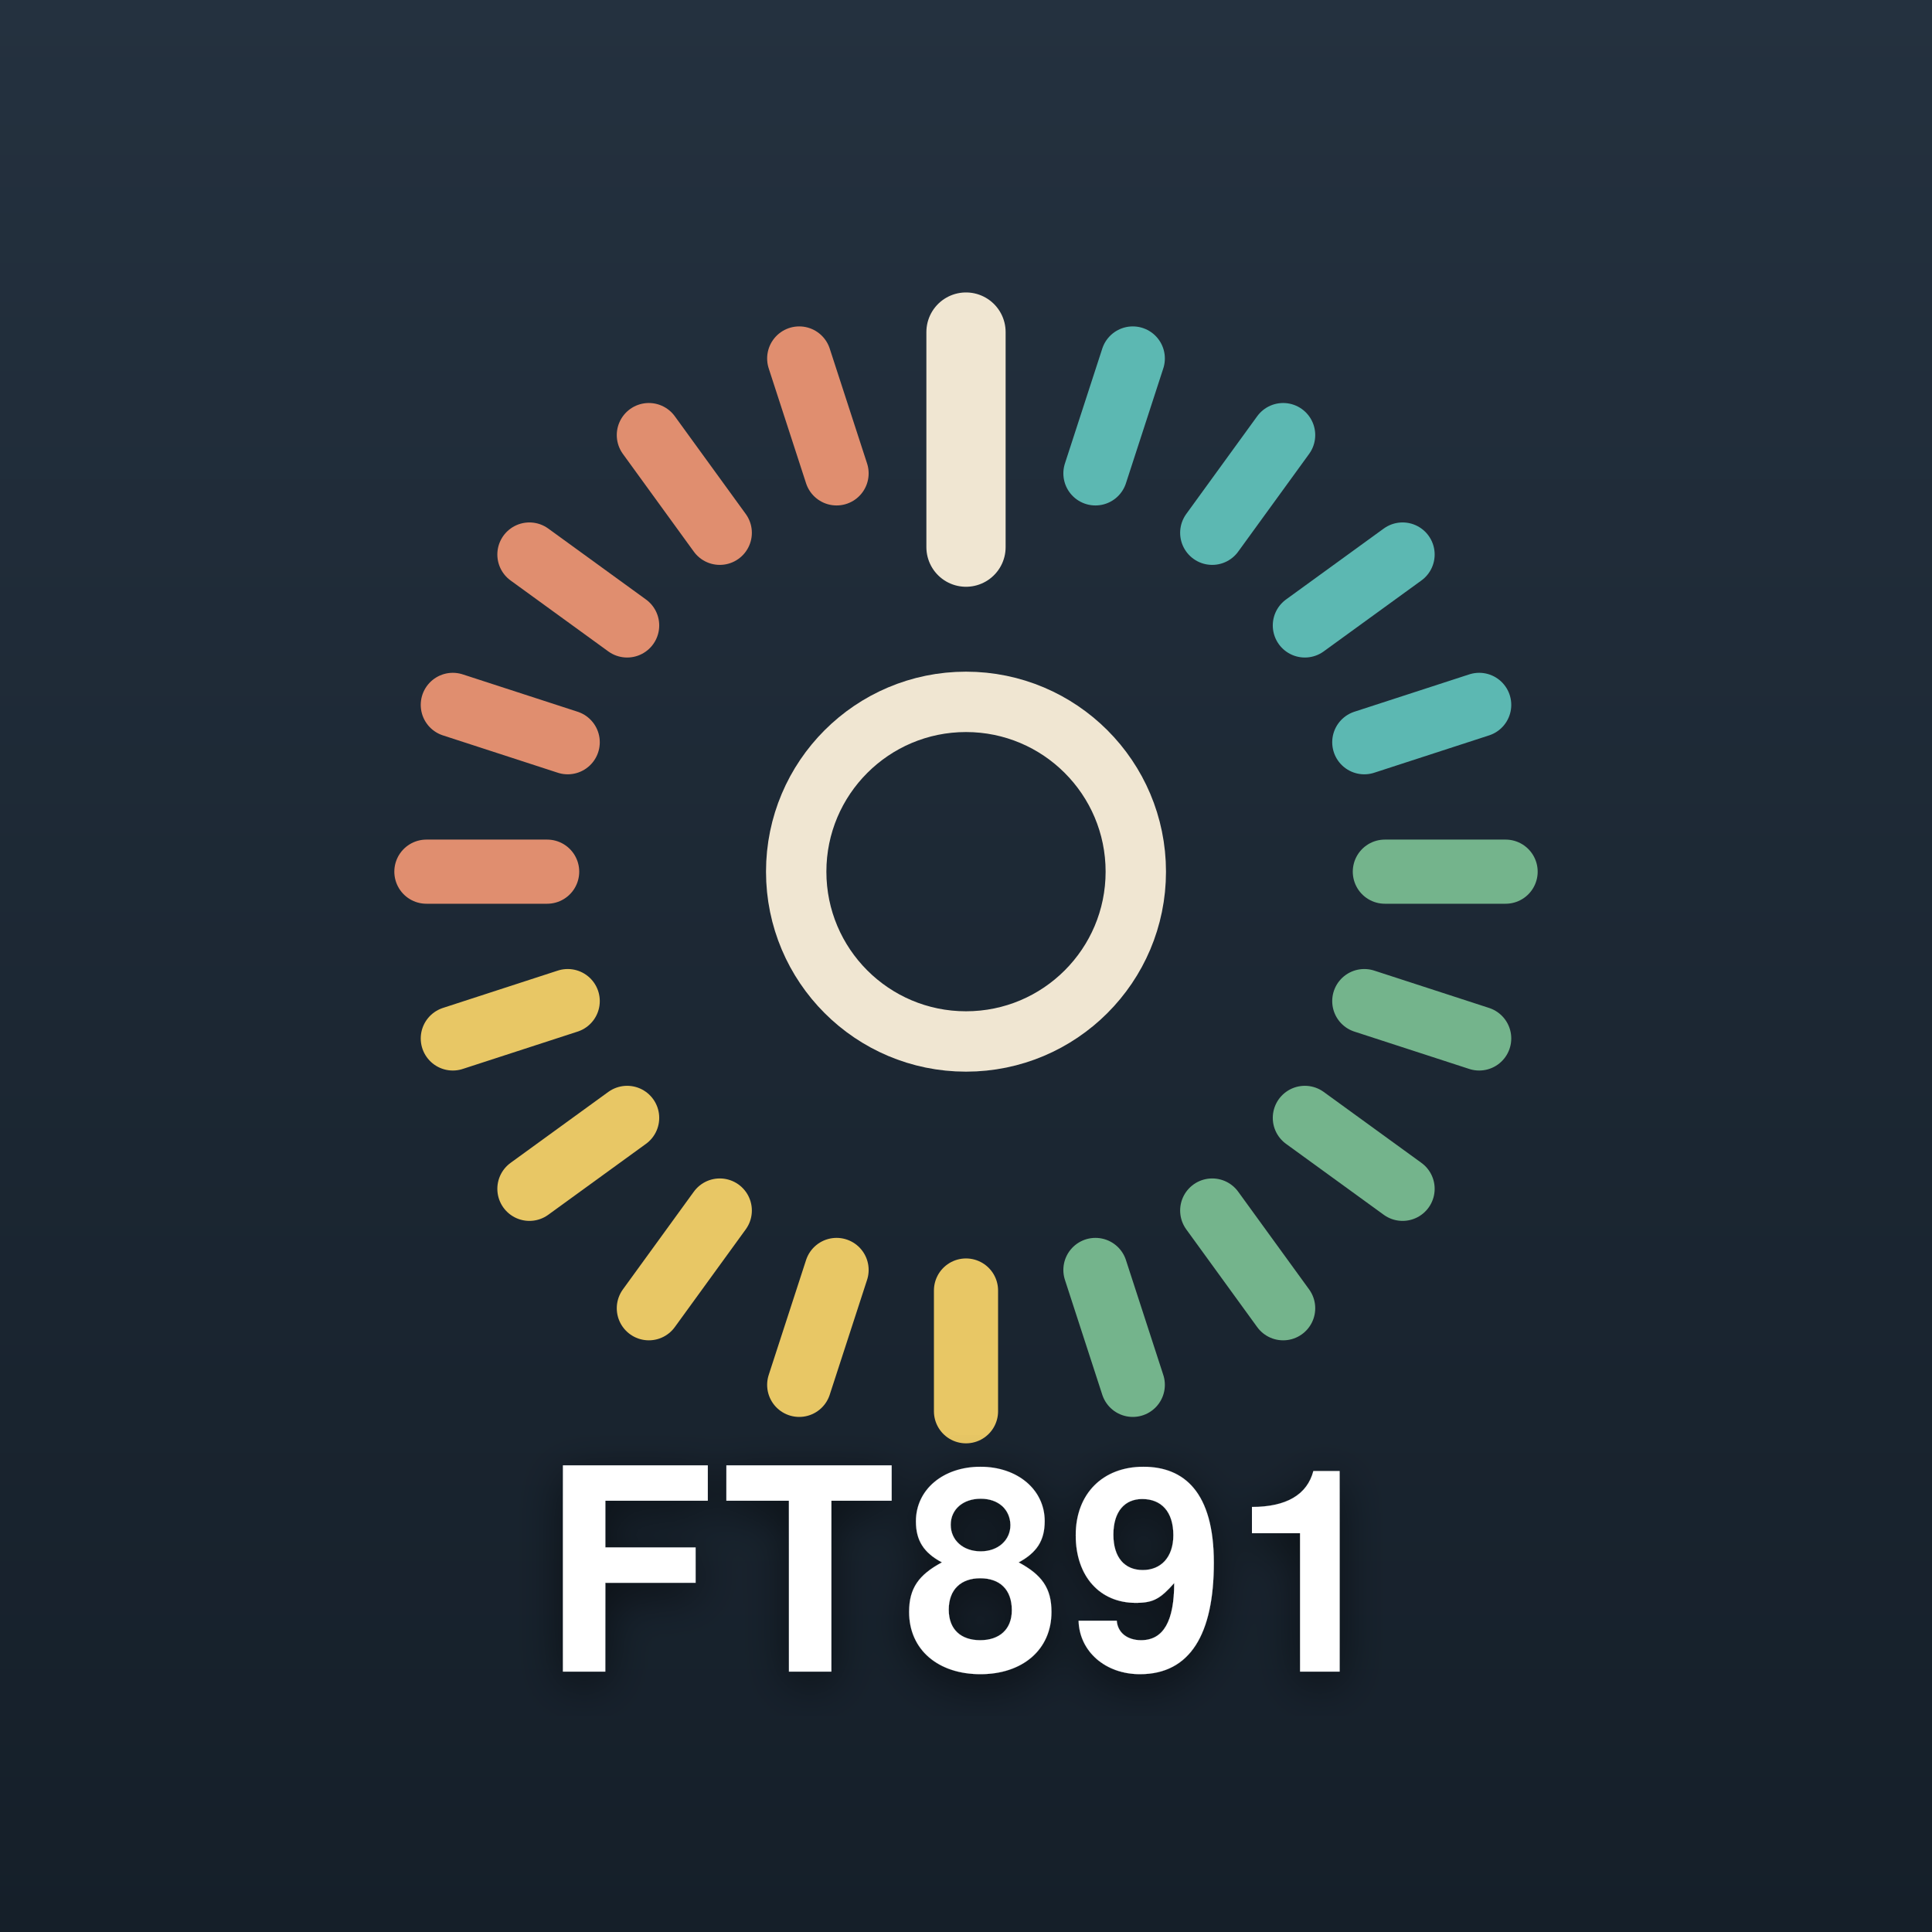
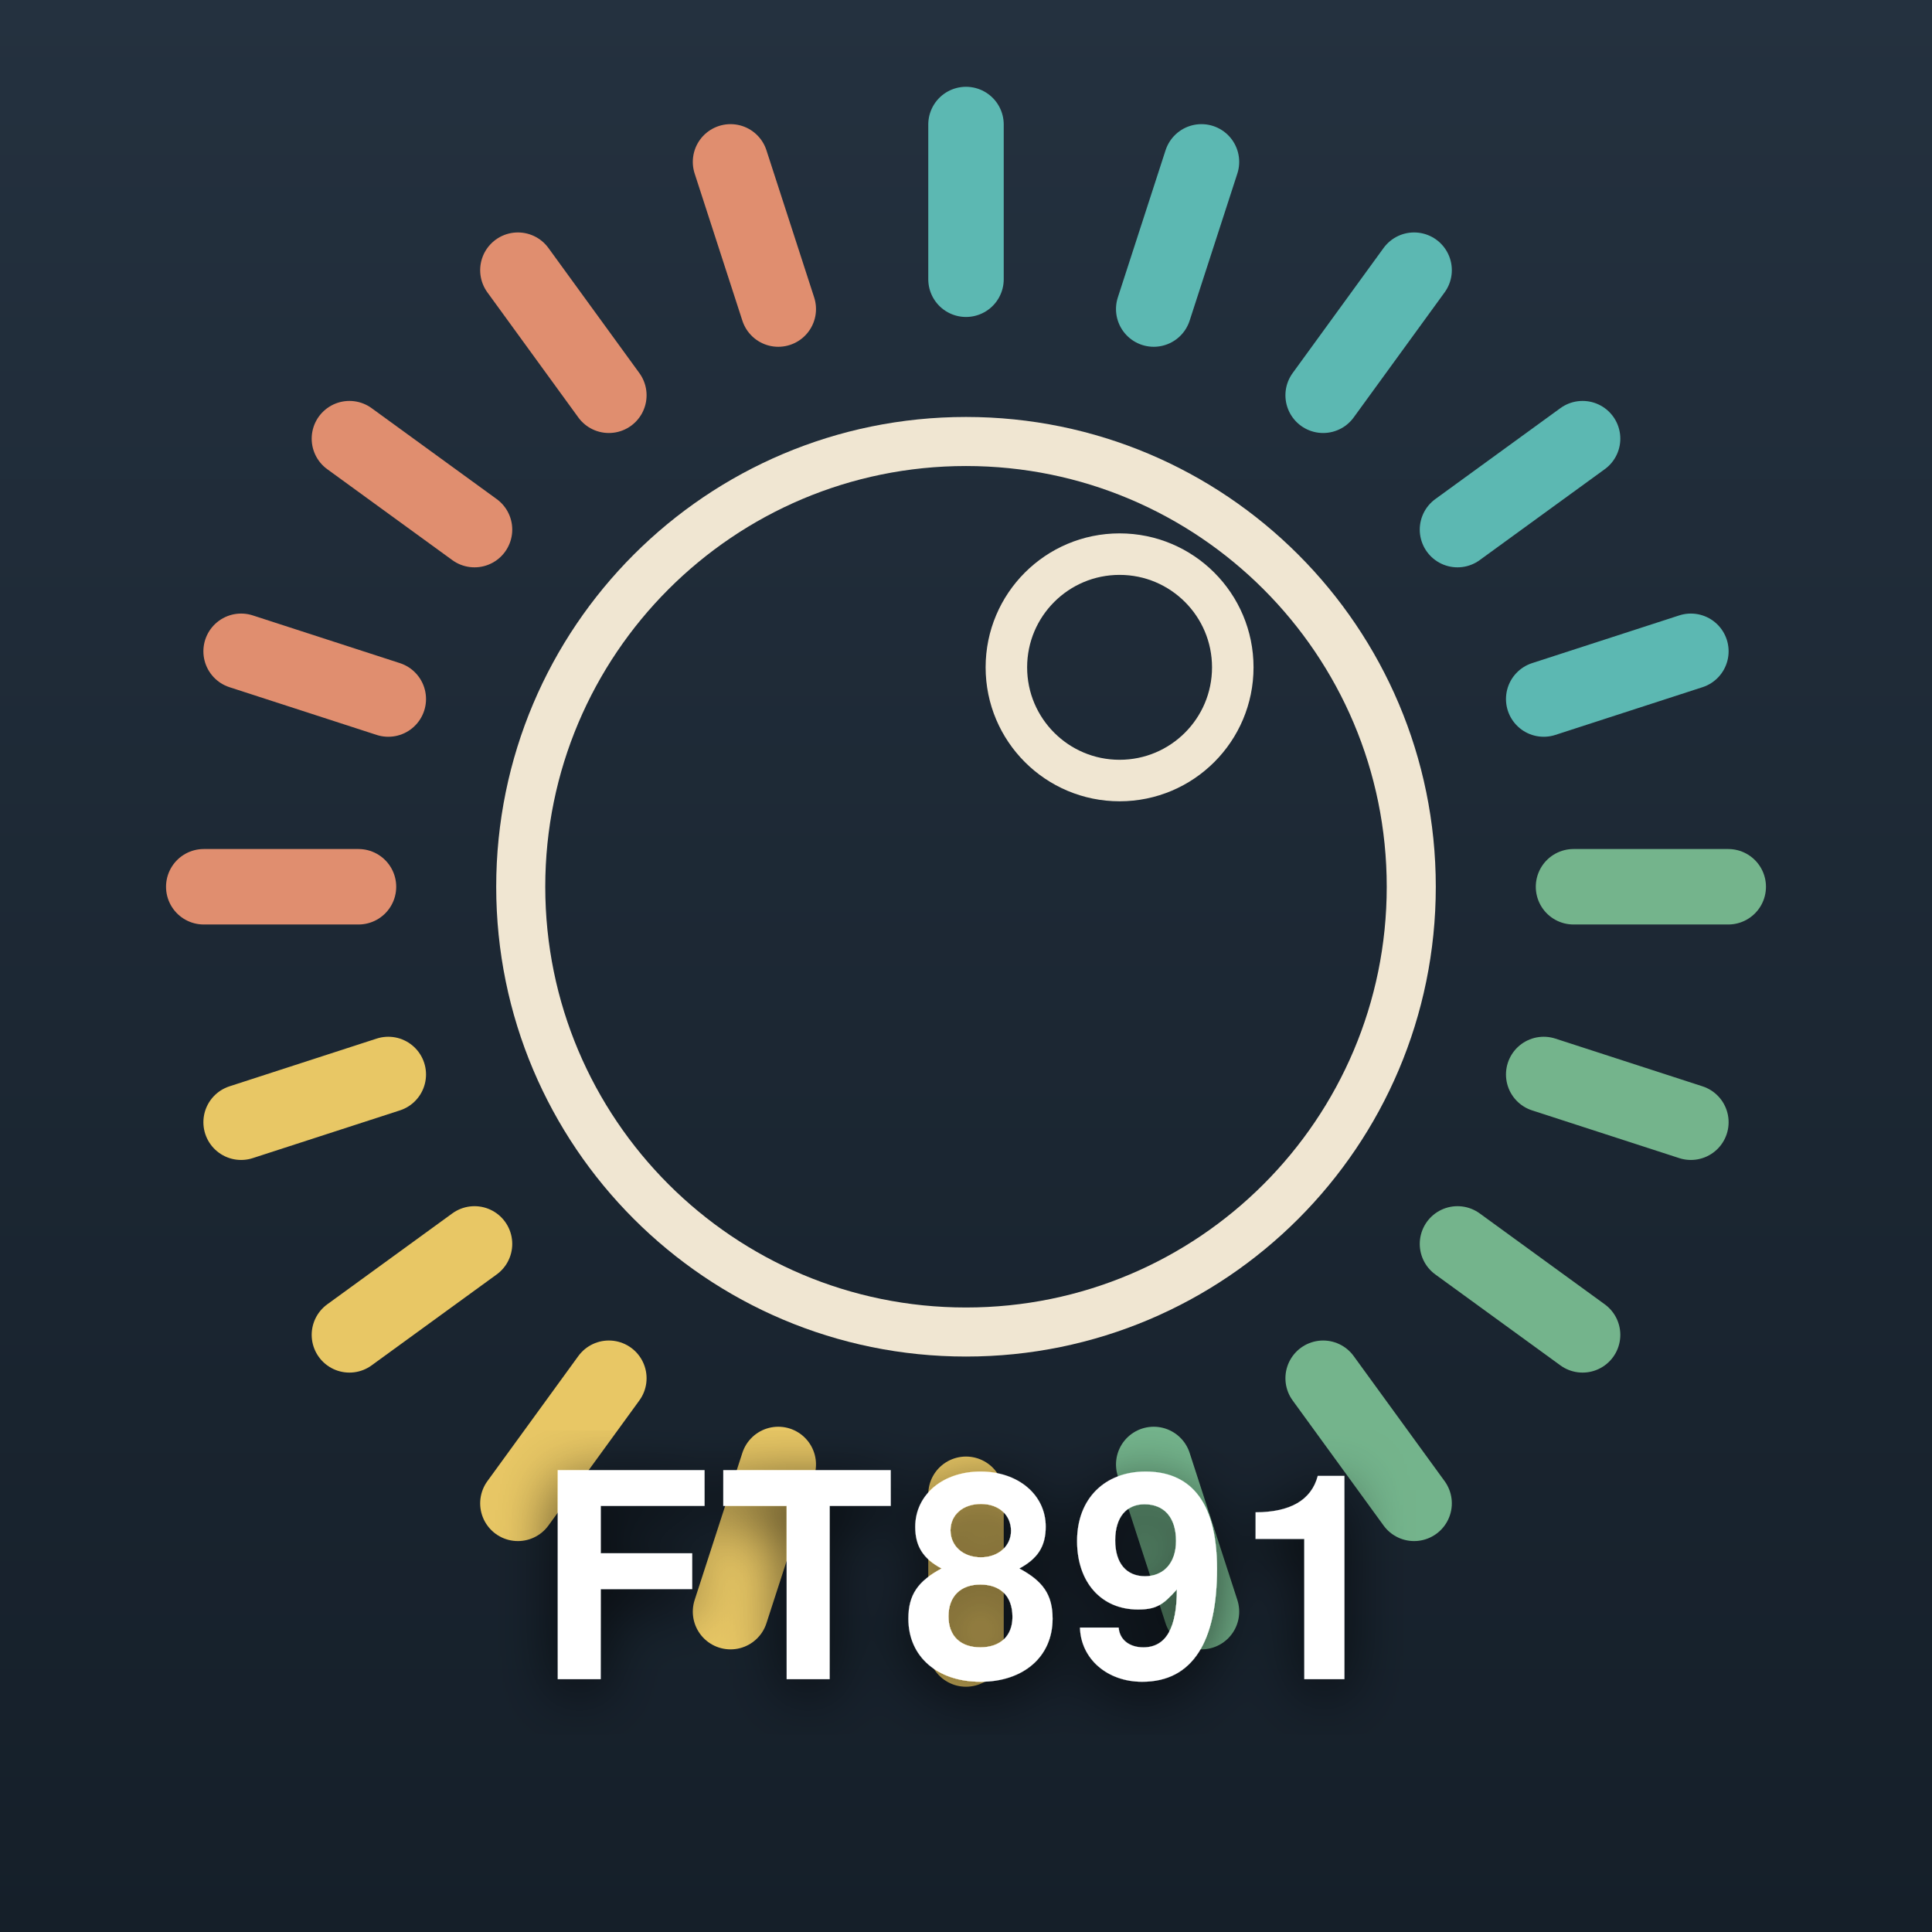
<svg xmlns="http://www.w3.org/2000/svg" width="1024" height="1024" viewBox="0 0 1024 1024">
  <defs>
    <linearGradient id="bg" x1="0" y1="0" x2="0" y2="1">
      <stop offset="0" stop-color="#24313f" />
      <stop offset="1" stop-color="#151f29" />
    </linearGradient>
-     <filter id="txtshadow" x="-20%" y="-20%" width="140%" height="140%">
-       <feDropShadow dx="0" dy="6" stdDeviation="12" flood-color="#000000" flood-opacity="0.55" />
+     <filter id="txtshadow" x="-25%" y="-25%" width="150%" height="150%">
+       <feDropShadow dx="0" dy="7" stdDeviation="16" flood-color="#000000" flood-opacity="0.75" />
    </filter>
  </defs>
  <rect width="1024" height="1024" fill="url(#bg)" />
  <g>
-     <path d="M 512.0 290.0 L 512.0 176.0" stroke="#f0e6d2" stroke-width="42" stroke-linecap="round" />
-     <path d="M 580.6 250.9 L 600.4 190.0" stroke="#5cb8b2" stroke-width="34" stroke-linecap="round" />
-     <path d="M 642.5 282.4 L 680.1 230.6" stroke="#5cb8b2" stroke-width="34" stroke-linecap="round" />
-     <path d="M 691.6 331.5 L 743.4 293.9" stroke="#5cb8b2" stroke-width="34" stroke-linecap="round" />
-     <path d="M 723.1 393.4 L 784.0 373.6" stroke="#5cb8b2" stroke-width="34" stroke-linecap="round" />
-     <path d="M 734.0 462.0 L 798.0 462.0" stroke="#74b48c" stroke-width="34" stroke-linecap="round" />
-     <path d="M 723.1 530.6 L 784.0 550.4" stroke="#74b48c" stroke-width="34" stroke-linecap="round" />
-     <path d="M 691.6 592.5 L 743.4 630.1" stroke="#74b48c" stroke-width="34" stroke-linecap="round" />
-     <path d="M 642.5 641.6 L 680.1 693.4" stroke="#74b48c" stroke-width="34" stroke-linecap="round" />
-     <path d="M 580.6 673.1 L 600.4 734.0" stroke="#74b48c" stroke-width="34" stroke-linecap="round" />
-     <path d="M 512.0 684.0 L 512.0 748.0" stroke="#e8c765" stroke-width="34" stroke-linecap="round" />
-     <path d="M 443.4 673.1 L 423.6 734.0" stroke="#e8c765" stroke-width="34" stroke-linecap="round" />
-     <path d="M 381.5 641.6 L 343.9 693.4" stroke="#e8c765" stroke-width="34" stroke-linecap="round" />
-     <path d="M 332.4 592.5 L 280.6 630.1" stroke="#e8c765" stroke-width="34" stroke-linecap="round" />
-     <path d="M 300.9 530.6 L 240.0 550.4" stroke="#e8c765" stroke-width="34" stroke-linecap="round" />
-     <path d="M 290.0 462.0 L 226.0 462.0" stroke="#e08e6f" stroke-width="34" stroke-linecap="round" />
-     <path d="M 300.9 393.4 L 240.0 373.6" stroke="#e08e6f" stroke-width="34" stroke-linecap="round" />
-     <path d="M 332.4 331.5 L 280.6 293.9" stroke="#e08e6f" stroke-width="34" stroke-linecap="round" />
-     <path d="M 381.5 282.4 L 343.9 230.6" stroke="#e08e6f" stroke-width="34" stroke-linecap="round" />
-     <path d="M 443.4 250.9 L 423.6 190.0" stroke="#e08e6f" stroke-width="34" stroke-linecap="round" />
-     <circle cx="512" cy="462" r="90" fill="none" stroke="#f0e6d2" stroke-width="32" />
+     <path d="M 512.0 148.0 L 512.0 66.0" stroke="#5cb8b2" stroke-width="40" stroke-linecap="round" />
+     <path d="M 611.5 163.8 L 636.8 85.8" stroke="#5cb8b2" stroke-width="40" stroke-linecap="round" />
+     <path d="M 701.3 209.5 L 749.5 143.2" stroke="#5cb8b2" stroke-width="40" stroke-linecap="round" />
+     <path d="M 772.5 280.7 L 838.8 232.5" stroke="#5cb8b2" stroke-width="40" stroke-linecap="round" />
+     <path d="M 818.2 370.5 L 896.2 345.2" stroke="#5cb8b2" stroke-width="40" stroke-linecap="round" />
+     <path d="M 834.0 470.0 L 916.0 470.0" stroke="#74b48c" stroke-width="40" stroke-linecap="round" />
+     <path d="M 818.2 569.5 L 896.2 594.8" stroke="#74b48c" stroke-width="40" stroke-linecap="round" />
+     <path d="M 772.5 659.3 L 838.8 707.5" stroke="#74b48c" stroke-width="40" stroke-linecap="round" />
+     <path d="M 701.3 730.5 L 749.5 796.8" stroke="#74b48c" stroke-width="40" stroke-linecap="round" />
+     <path d="M 611.5 776.2 L 636.8 854.2" stroke="#74b48c" stroke-width="40" stroke-linecap="round" />
+     <path d="M 512.0 792.0 L 512.0 874.0" stroke="#e8c765" stroke-width="40" stroke-linecap="round" />
+     <path d="M 412.5 776.2 L 387.2 854.2" stroke="#e8c765" stroke-width="40" stroke-linecap="round" />
+     <path d="M 322.7 730.5 L 274.5 796.8" stroke="#e8c765" stroke-width="40" stroke-linecap="round" />
+     <path d="M 251.5 659.3 L 185.2 707.5" stroke="#e8c765" stroke-width="40" stroke-linecap="round" />
+     <path d="M 205.8 569.5 L 127.8 594.8" stroke="#e8c765" stroke-width="40" stroke-linecap="round" />
+     <path d="M 190.0 470.0 L 108.0 470.0" stroke="#e08e6f" stroke-width="40" stroke-linecap="round" />
+     <path d="M 205.8 370.5 L 127.8 345.2" stroke="#e08e6f" stroke-width="40" stroke-linecap="round" />
+     <path d="M 251.5 280.7 L 185.2 232.5" stroke="#e08e6f" stroke-width="40" stroke-linecap="round" />
+     <path d="M 322.7 209.5 L 274.5 143.2" stroke="#e08e6f" stroke-width="40" stroke-linecap="round" />
+     <path d="M 412.5 163.8 L 387.2 85.8" stroke="#e08e6f" stroke-width="40" stroke-linecap="round" />
+     <circle cx="512" cy="470" r="236" fill="none" stroke="#f0e6d2" stroke-width="26" />
+     <circle cx="593.4" cy="353.7" r="60" fill="none" stroke="#f0e6d2" stroke-width="22" />
  </g>
-   <text x="512" y="886" filter="url(#txtshadow)" font-family="Helvetica Neue" font-weight="bold" font-size="150" letter-spacing="4" text-anchor="middle" fill="#ffffff">FT891</text>
+   <text x="512" y="890" filter="url(#txtshadow)" font-family="Helvetica Neue" font-weight="bold" font-size="152" letter-spacing="4" text-anchor="middle" fill="#ffffff">FT891</text>
</svg>
